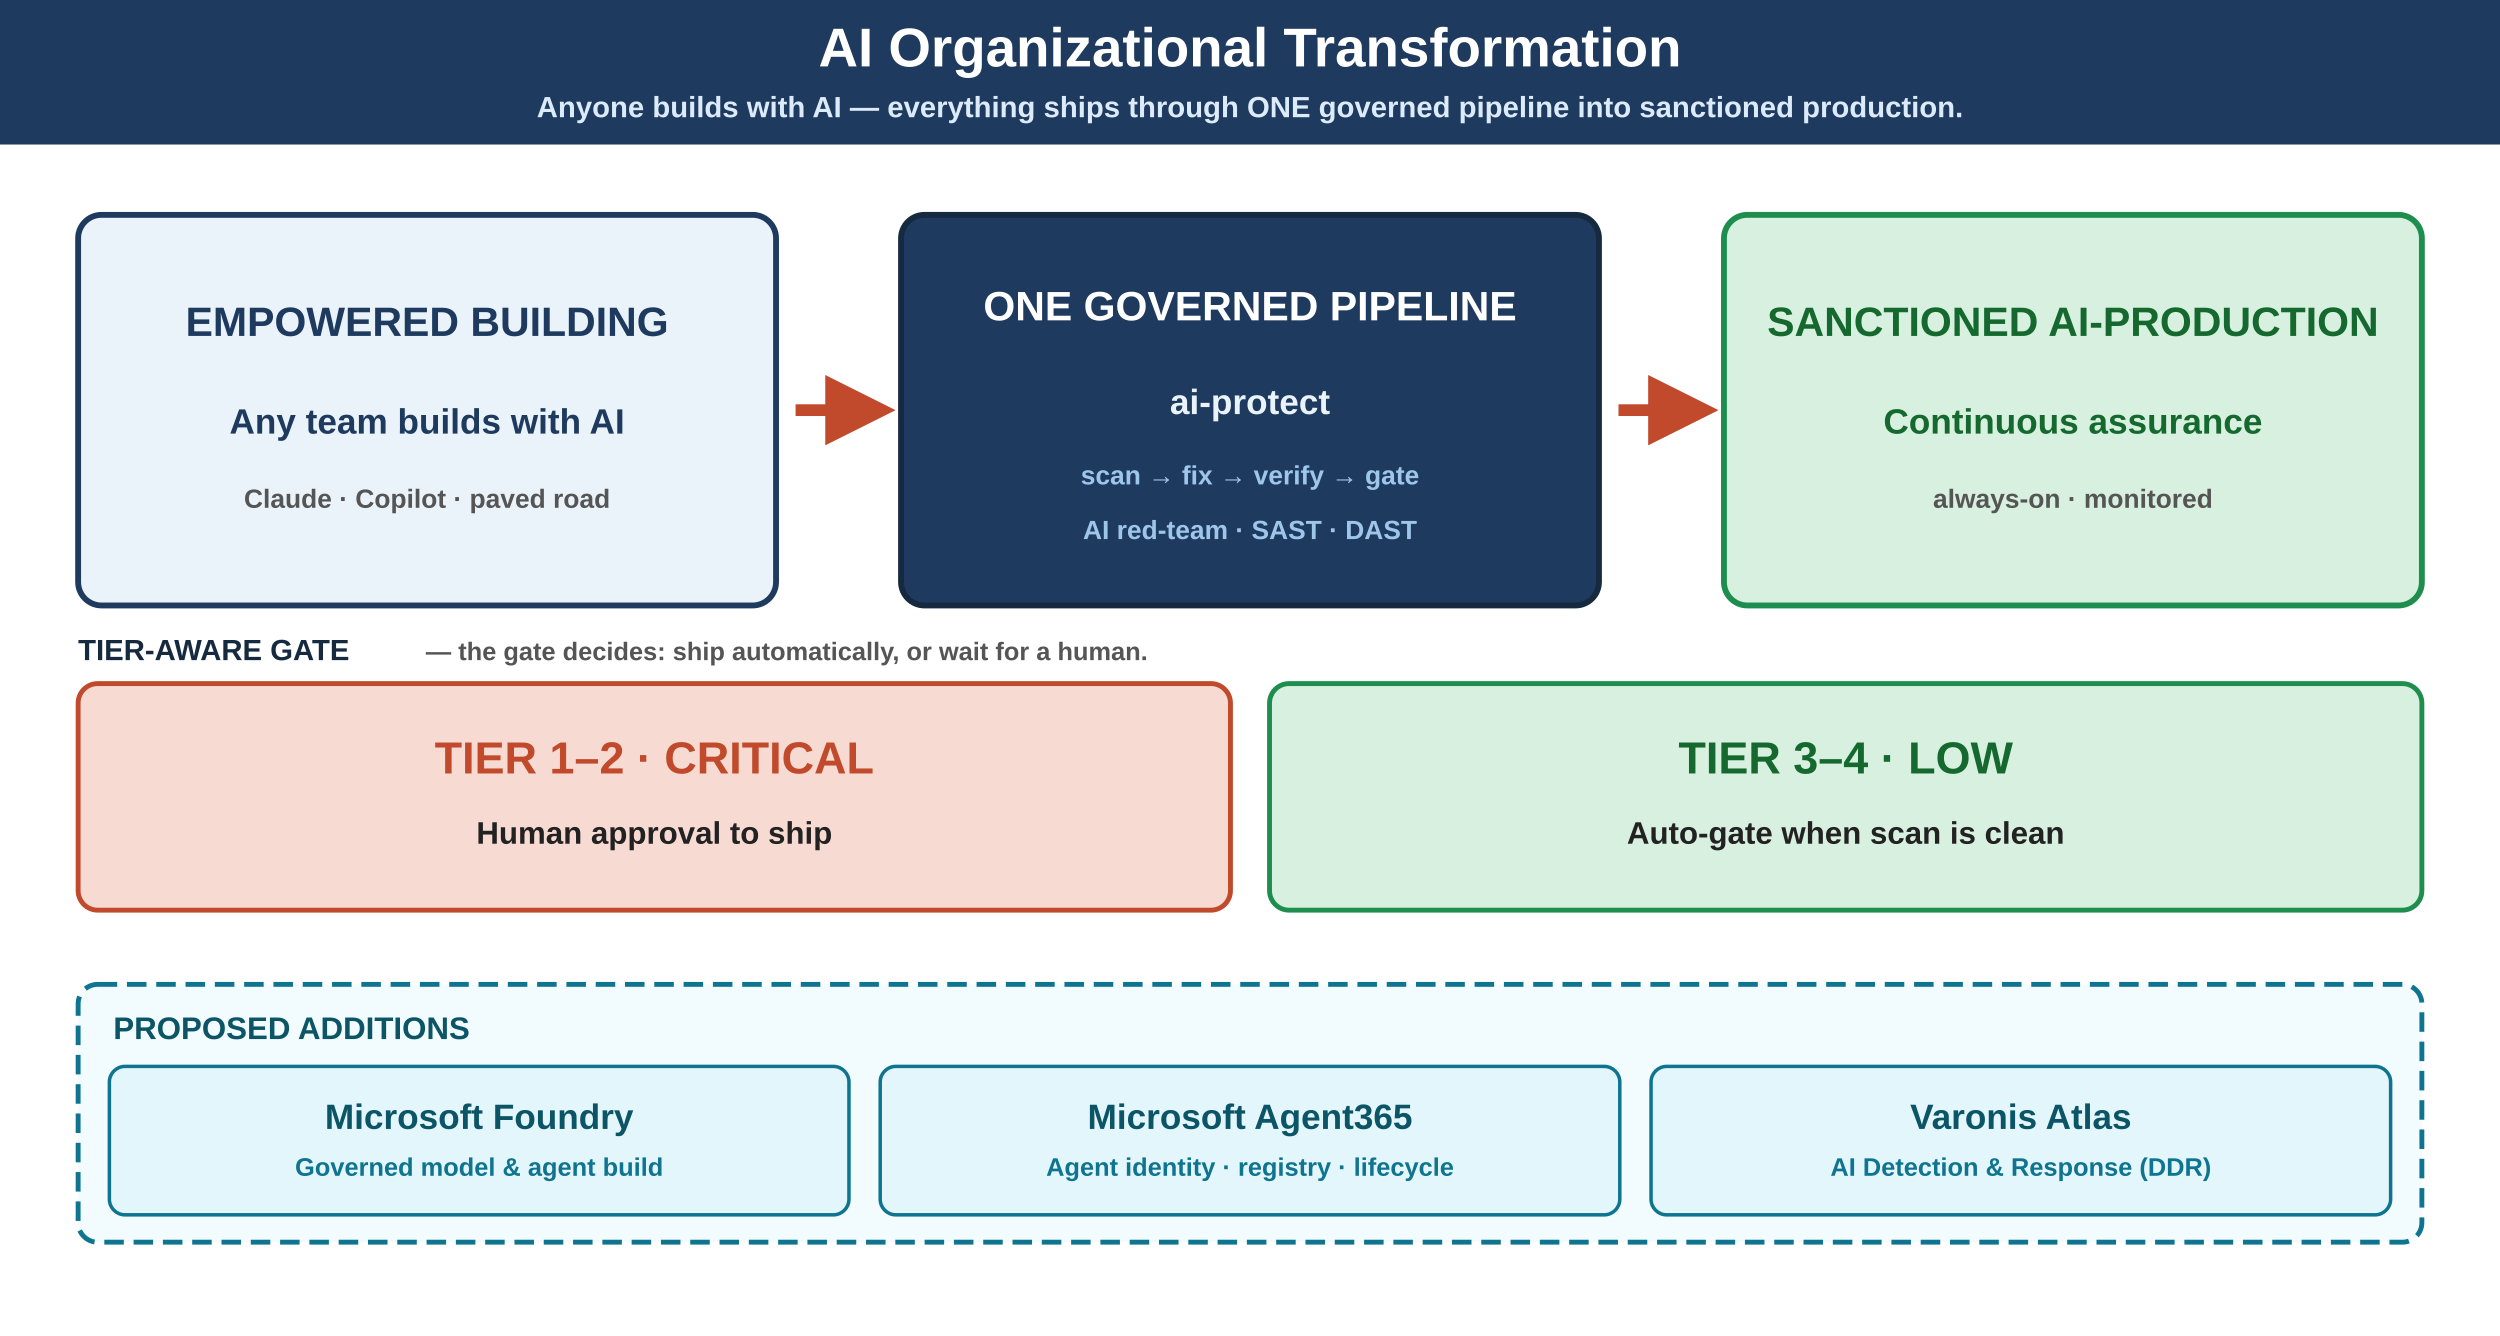
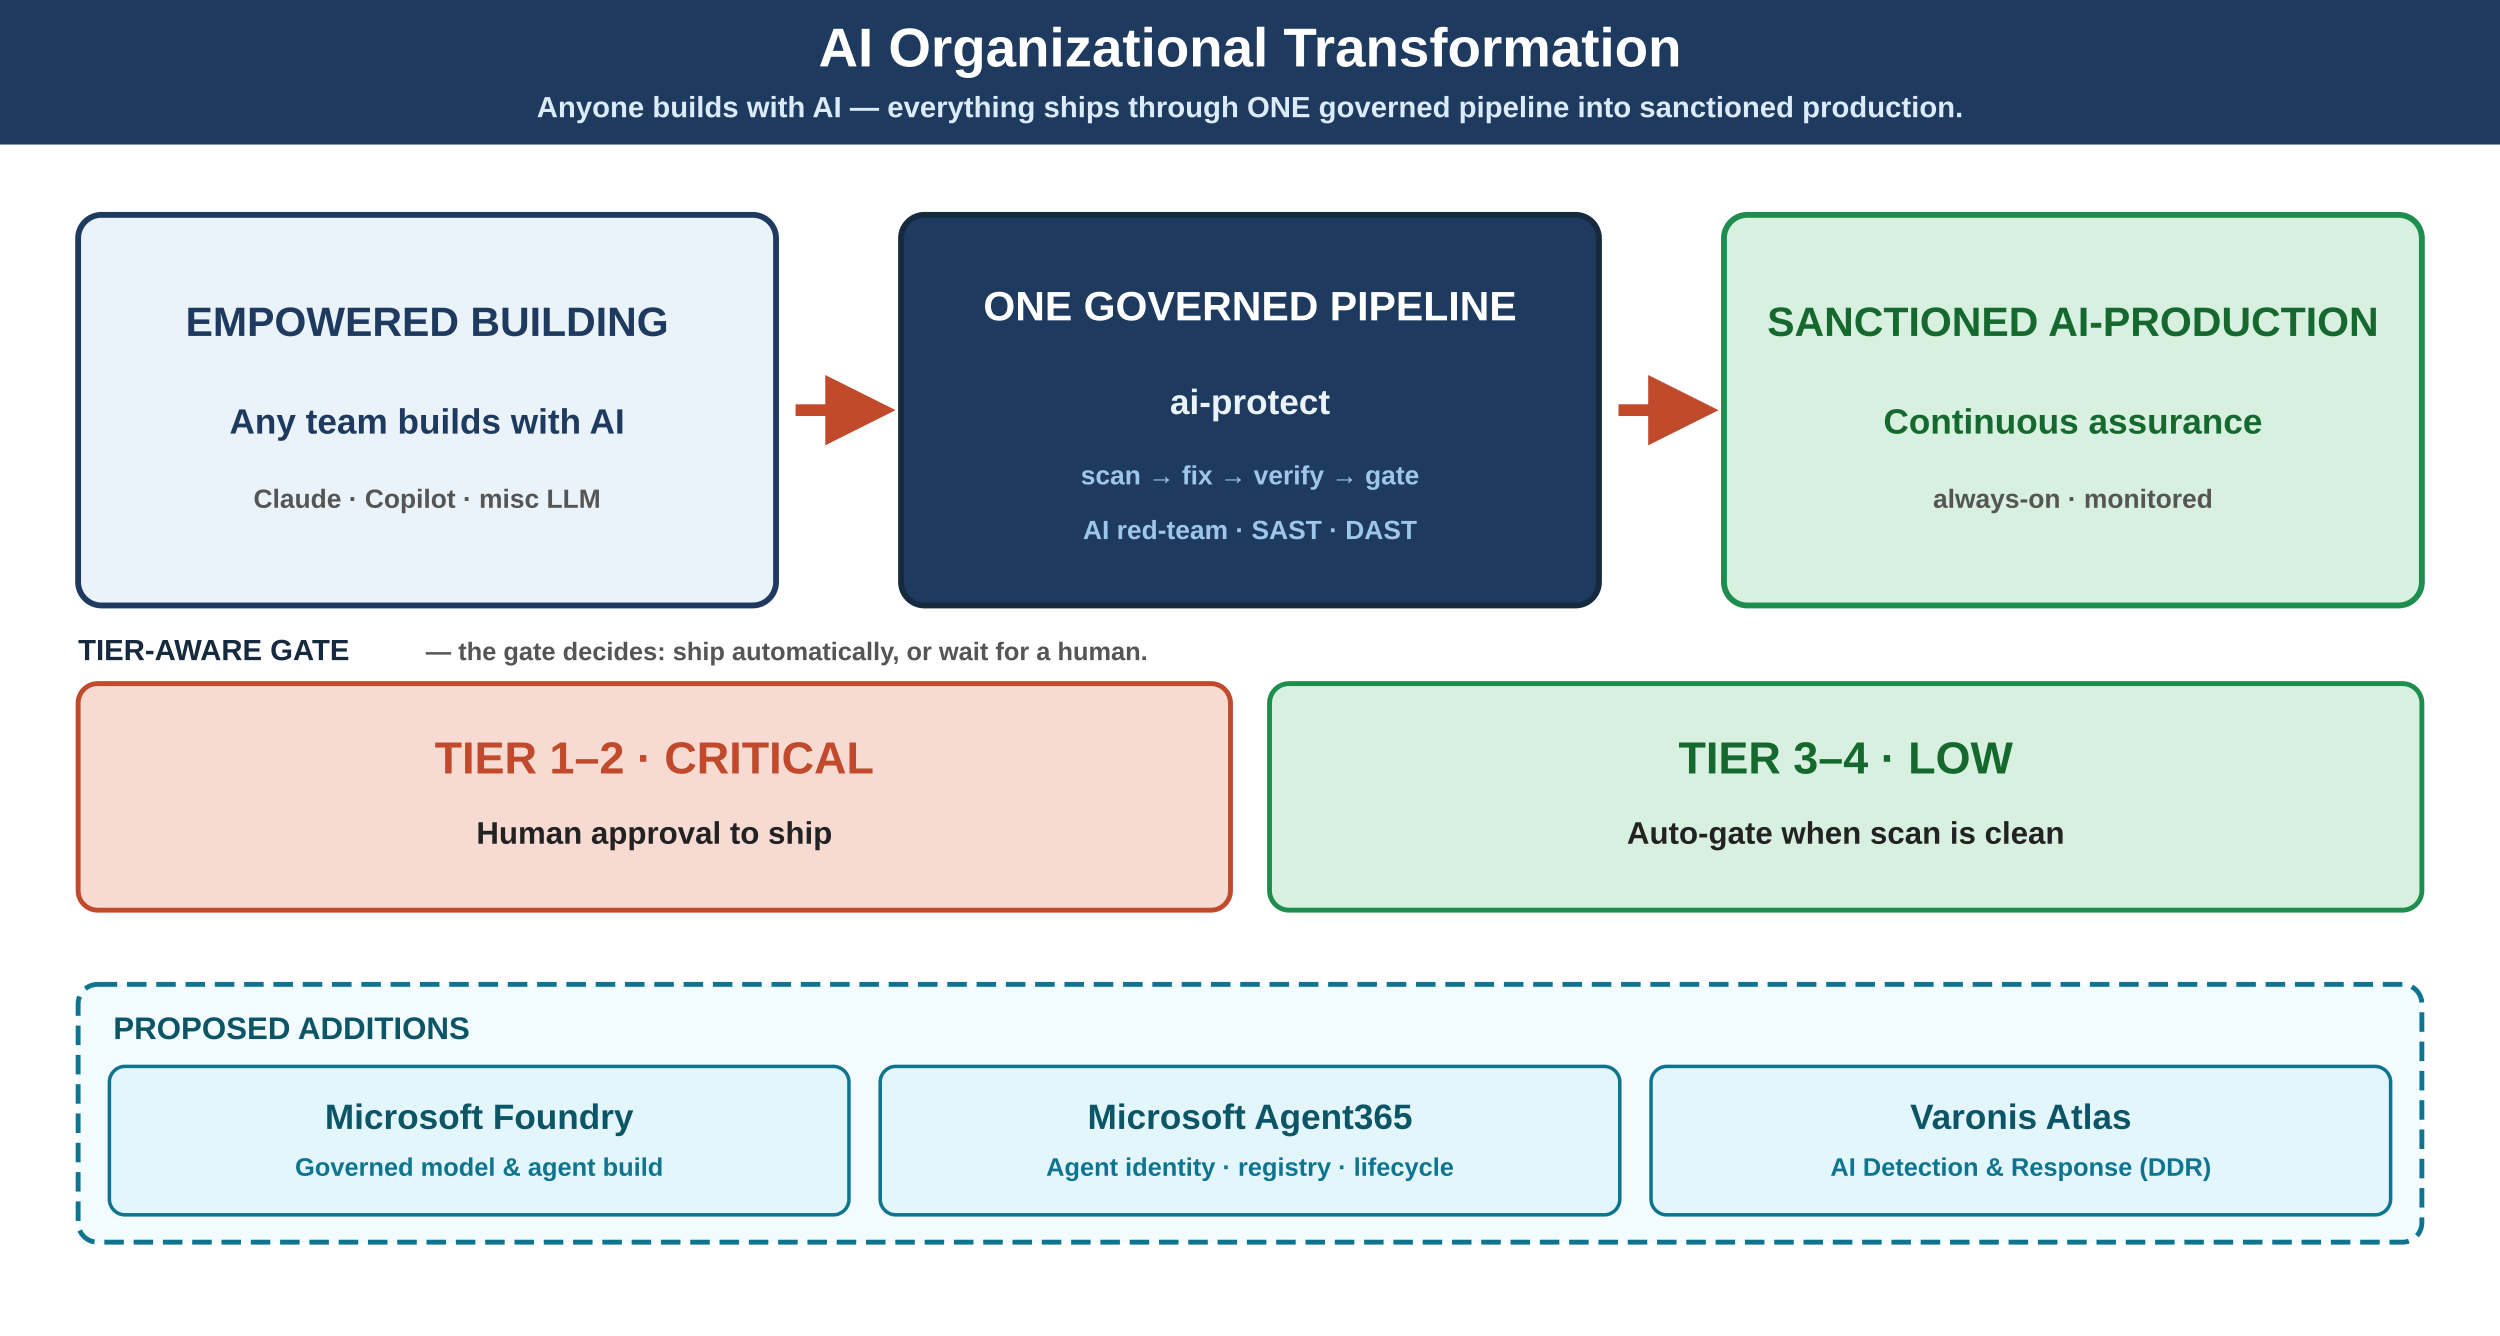
<svg xmlns="http://www.w3.org/2000/svg" width="1280" height="684" viewBox="0 0 1280 684" font-family="Arial, Helvetica, sans-serif">
  <defs>
    <marker id="arrBig" viewBox="0 0 10 10" refX="8" refY="5" markerWidth="6" markerHeight="6" orient="auto-start-reverse">
      <path d="M0 0 L10 5 L0 10 z" fill="#C04A2B" />
    </marker>
  </defs>
  <rect x="0" y="0" width="1280" height="684" fill="#FFFFFF" stroke="#FFFFFF" stroke-width="0" rx="0" ry="0" />
  <rect x="0" y="0" width="1280" height="74" fill="#1F3A5F" stroke="#1F3A5F" stroke-width="0" rx="0" ry="0" />
  <text x="640.0" y="34" font-size="28" fill="#FFFFFF" text-anchor="middle" font-weight="bold">AI Organizational Transformation</text>
  <text x="640.0" y="60" font-size="15" fill="#DCEBFA" text-anchor="middle" font-weight="bold">Anyone builds with AI — everything ships through ONE governed pipeline into sanctioned production.</text>
  <rect x="40.0" y="110" width="357.333" height="200" fill="#EAF3FA" stroke="#1F3A5F" stroke-width="3" rx="12" ry="12" />
  <text x="218.667" y="172" font-size="21" fill="#1F3A5F" text-anchor="middle" font-weight="bold">EMPOWERED BUILDING</text>
  <text x="218.667" y="222" font-size="18" fill="#1F3A5F" text-anchor="middle" font-weight="bold">Any team builds with AI</text>
-   <text x="218.667" y="260" font-size="13.5" fill="#555555" text-anchor="middle" font-weight="bold">Claude · Copilot · paved road</text>
+   <text x="218.667" y="260" font-size="13.5" fill="#555555" text-anchor="middle" font-weight="bold">Claude · Copilot · misc LLM</text>
  <line x1="407.333" y1="210.0" x2="451.333" y2="210.0" stroke="#C04A2B" stroke-width="6" marker-end="url(#arrBig)" />
  <rect x="461.333" y="110" width="357.333" height="200" fill="#1F3A5F" stroke="#15293F" stroke-width="3" rx="12" ry="12" />
  <text x="640.0" y="164" font-size="21" fill="#FFFFFF" text-anchor="middle" font-weight="bold">ONE GOVERNED PIPELINE</text>
  <text x="640.0" y="212" font-size="18" fill="#EAF3FA" text-anchor="middle" font-weight="bold">ai-protect</text>
  <text x="640.0" y="248" font-size="13.5" fill="#9EC5EA" text-anchor="middle" font-weight="bold">scan → fix → verify → gate</text>
  <text x="640.0" y="276" font-size="13.5" fill="#9EC5EA" text-anchor="middle" font-weight="bold">AI red-team · SAST · DAST</text>
  <line x1="828.667" y1="210.0" x2="872.667" y2="210.0" stroke="#C04A2B" stroke-width="6" marker-end="url(#arrBig)" />
  <rect x="882.667" y="110" width="357.333" height="200" fill="#D8F0DF" stroke="#1E8E4E" stroke-width="3" rx="12" ry="12" />
  <text x="1061.333" y="172" font-size="21" fill="#15692F" text-anchor="middle" font-weight="bold">SANCTIONED AI-PRODUCTION</text>
  <text x="1061.333" y="222" font-size="18" fill="#15692F" text-anchor="middle" font-weight="bold">Continuous assurance</text>
  <text x="1061.333" y="260" font-size="13.5" fill="#555555" text-anchor="middle" font-weight="bold">always-on · monitored</text>
  <text x="40" y="338" font-size="15" fill="#15293F" text-anchor="start" font-weight="bold">TIER-AWARE GATE</text>
  <text x="218" y="338" font-size="13" fill="#555555" text-anchor="start" font-weight="bold">— the gate decides: ship automatically, or wait for a human.</text>
  <rect x="40" y="350" width="590.0" height="116" fill="#F7DAD2" stroke="#C04A2B" stroke-width="2.5" rx="10" ry="10" />
  <text x="335.0" y="396" font-size="23" fill="#C04A2B" text-anchor="middle" font-weight="bold">TIER 1–2 · CRITICAL</text>
  <text x="335.0" y="432" font-size="16" fill="#222222" text-anchor="middle" font-weight="bold">Human approval to ship</text>
  <rect x="650.0" y="350" width="590.0" height="116" fill="#D8F0DF" stroke="#1E8E4E" stroke-width="2.5" rx="10" ry="10" />
  <text x="945.0" y="396" font-size="23" fill="#15692F" text-anchor="middle" font-weight="bold">TIER 3–4 · LOW</text>
  <text x="945.0" y="432" font-size="16" fill="#222222" text-anchor="middle" font-weight="bold">Auto-gate when scan is clean</text>
  <rect x="40" y="504" width="1200" height="132" fill="#F2FBFD" stroke="#0E7490" stroke-width="2.5" rx="10" ry="10" stroke-dasharray="10 5" />
  <text x="58" y="532" font-size="16" fill="#0B5566" text-anchor="start" font-weight="bold">PROPOSED ADDITIONS</text>
  <rect x="56.0" y="546" width="378.667" height="76" fill="#E3F6FB" stroke="#0E7490" stroke-width="1.8" rx="8" ry="8" />
  <text x="245.333" y="578" font-size="18" fill="#0B5566" text-anchor="middle" font-weight="bold">Microsoft Foundry</text>
  <text x="245.333" y="602" font-size="13" fill="#0E7490" text-anchor="middle" font-weight="bold">Governed model &amp; agent build</text>
  <rect x="450.667" y="546" width="378.667" height="76" fill="#E3F6FB" stroke="#0E7490" stroke-width="1.8" rx="8" ry="8" />
  <text x="640.0" y="578" font-size="18" fill="#0B5566" text-anchor="middle" font-weight="bold">Microsoft Agent365</text>
  <text x="640.0" y="602" font-size="13" fill="#0E7490" text-anchor="middle" font-weight="bold">Agent identity · registry · lifecycle</text>
  <rect x="845.333" y="546" width="378.667" height="76" fill="#E3F6FB" stroke="#0E7490" stroke-width="1.8" rx="8" ry="8" />
  <text x="1034.667" y="578" font-size="18" fill="#0B5566" text-anchor="middle" font-weight="bold">Varonis Atlas</text>
  <text x="1034.667" y="602" font-size="13" fill="#0E7490" text-anchor="middle" font-weight="bold">AI Detection &amp; Response (DDR)</text>
</svg>
